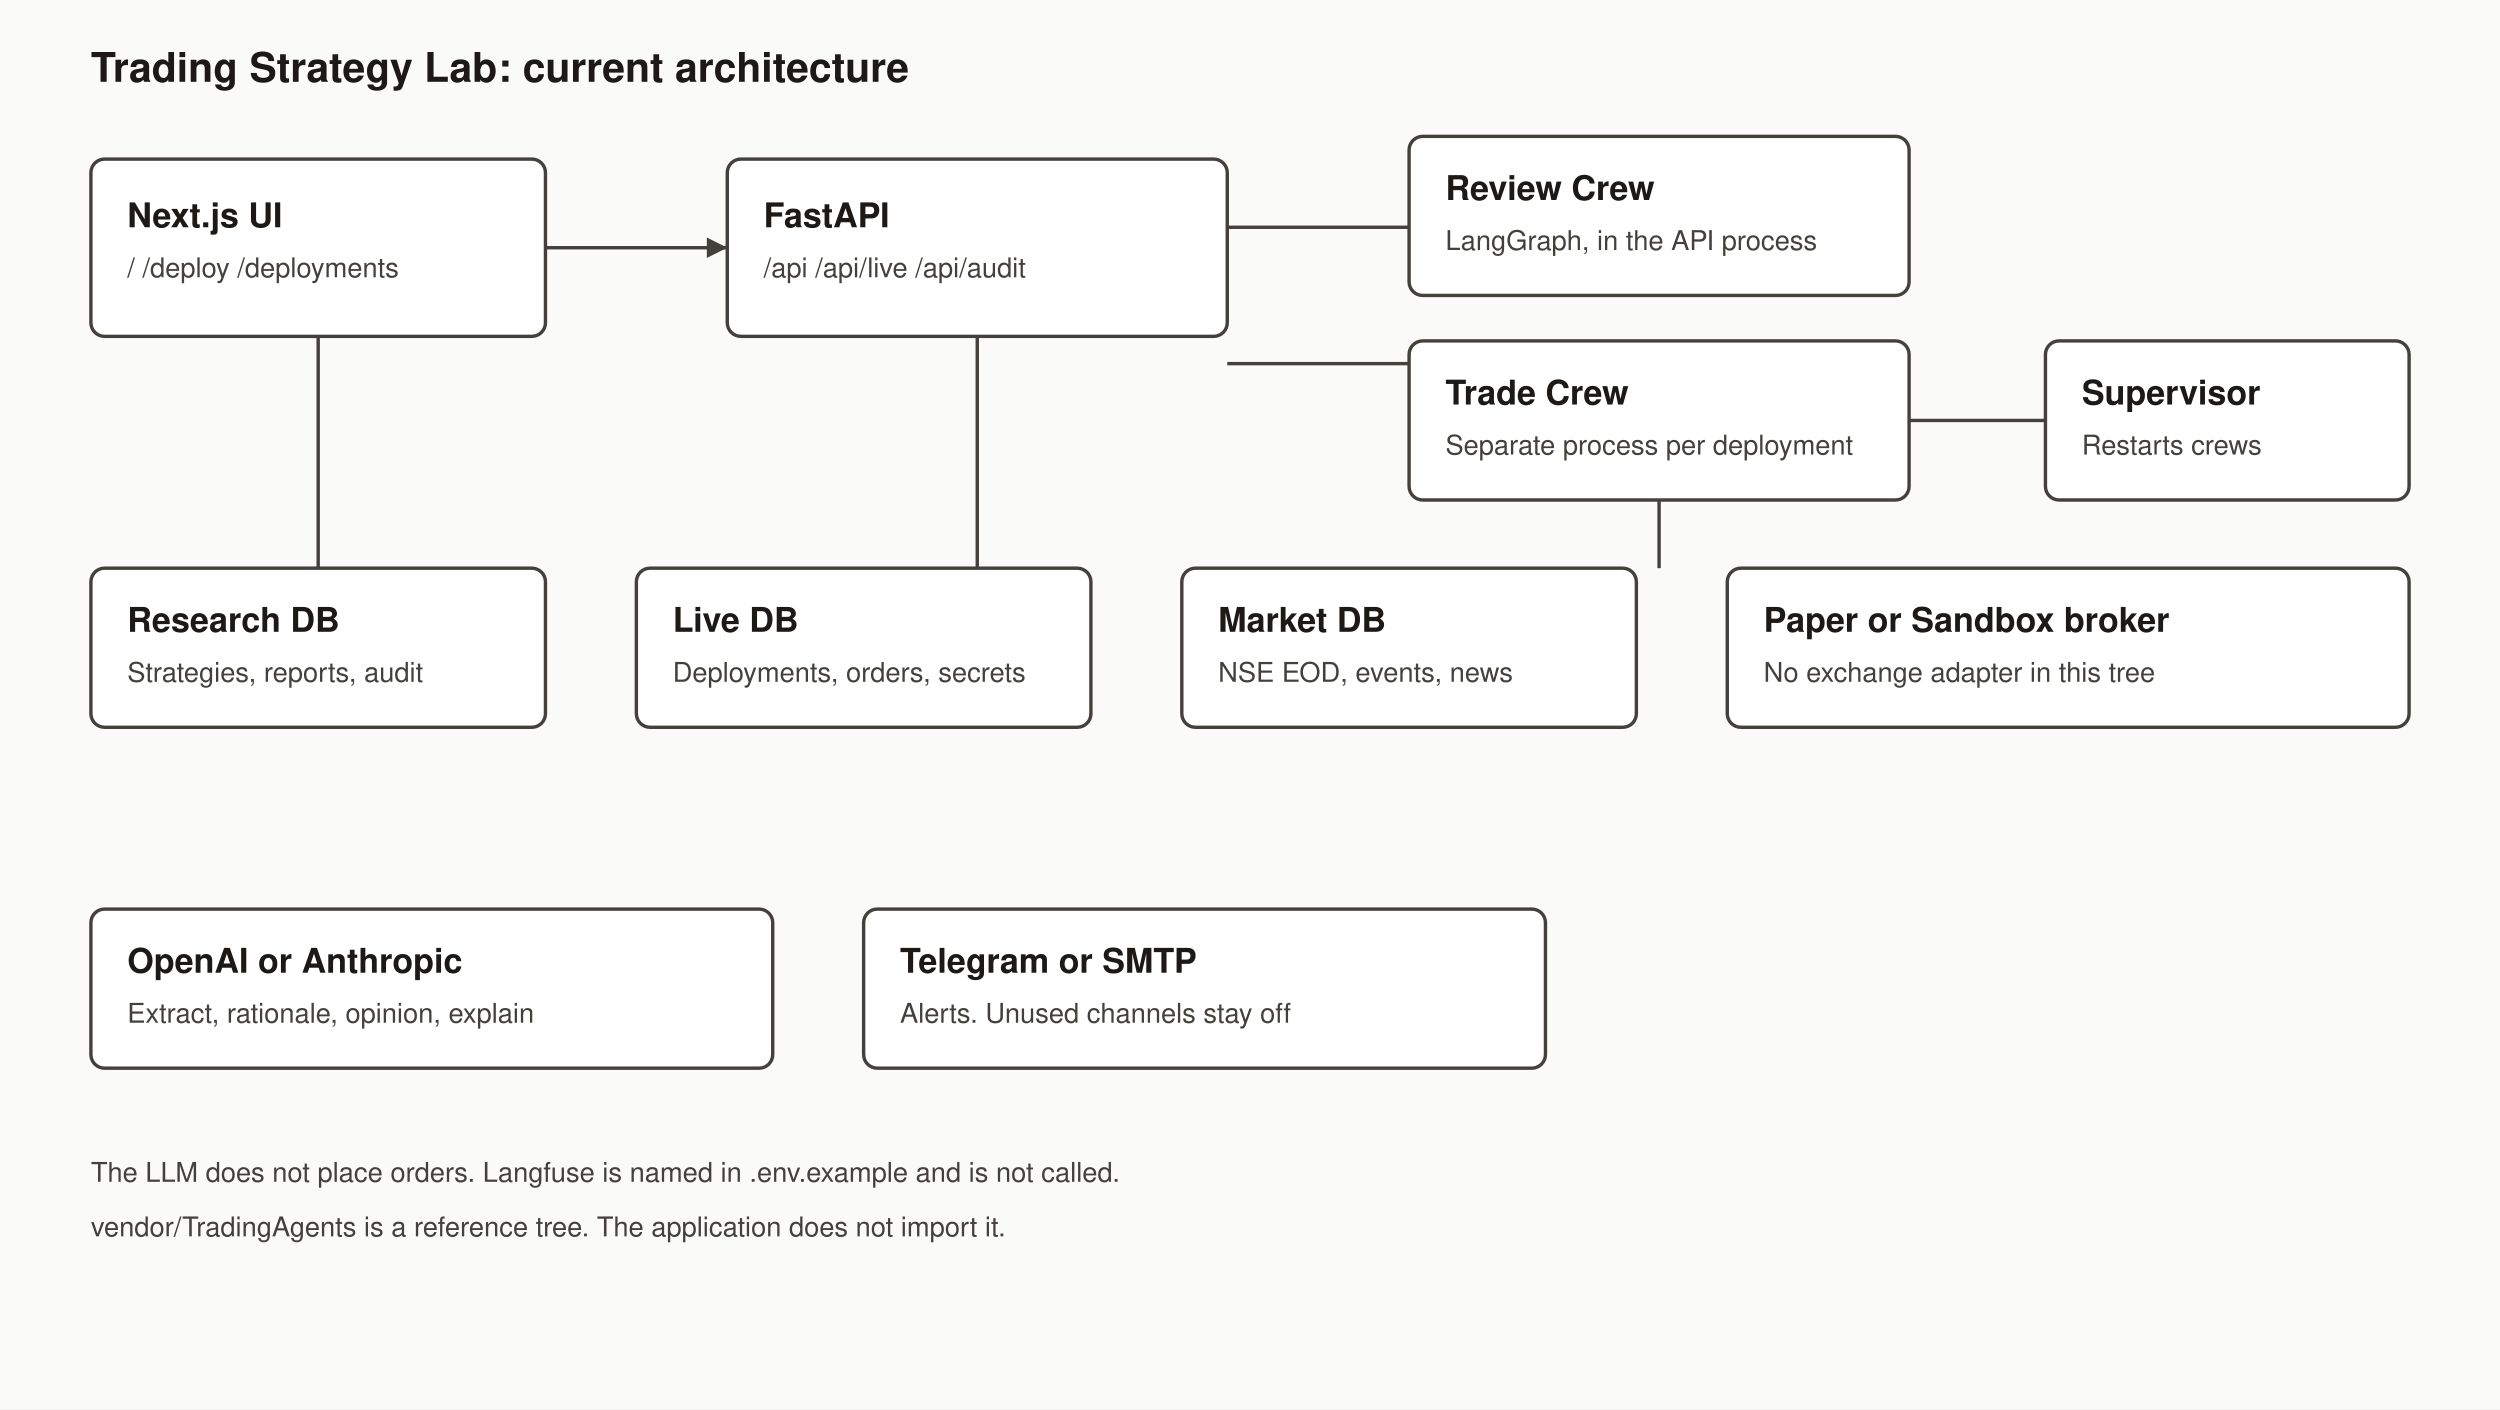
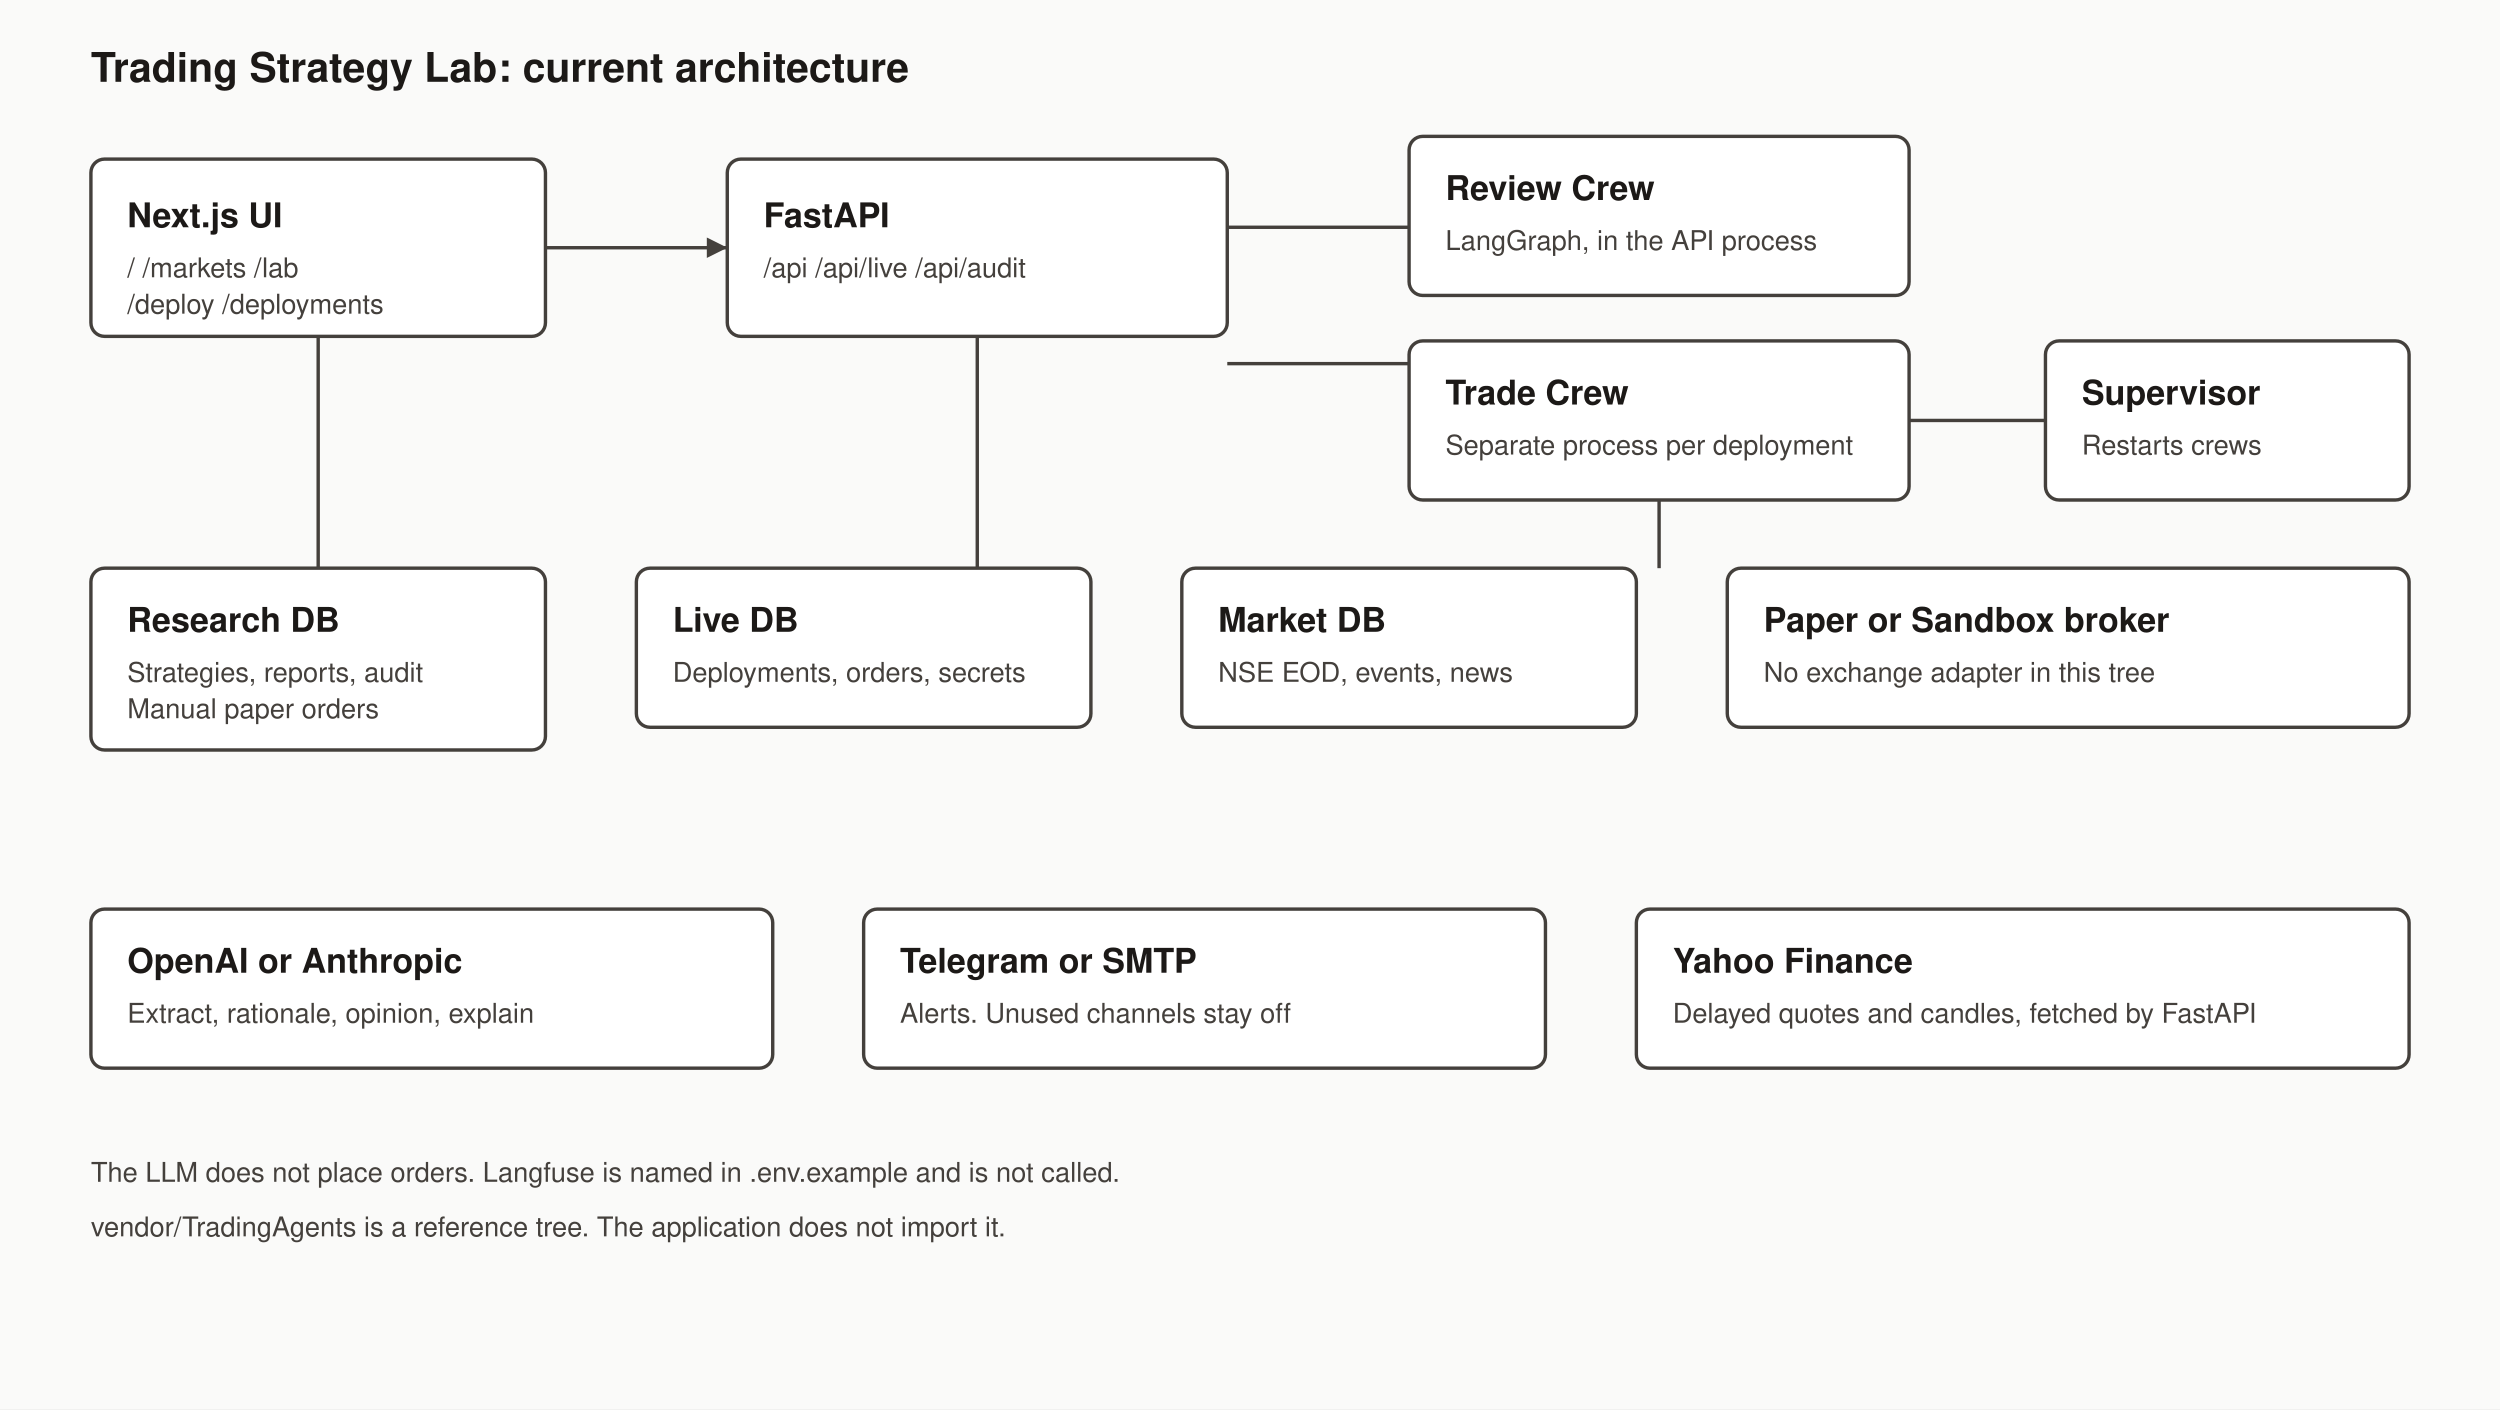
<svg xmlns="http://www.w3.org/2000/svg" width="1100" height="620" viewBox="0 0 1100 620">
  <style>
    text { font-family: Helvetica, Arial, sans-serif; fill: #1c1917; }
    .box { fill: #fff; stroke: #44403c; stroke-width: 1.5; }
    .title { font-size: 15px; font-weight: 700; }
    .sub { font-size: 12px; fill: #44403c; }
    .head { font-size: 18px; font-weight: 700; }
  </style>
  <rect width="1100" height="620" fill="#fafaf9" />
  <text x="40" y="36" class="head">Trading Strategy Lab: current architecture</text>
  <rect class="box" x="40" y="70" width="200" height="78" rx="6" />
  <text x="56" y="100" class="title">Next.js UI</text>
-   <text x="56" y="122" class="sub">/  /deploy  /deployments</text>
+   <text x="56" y="122" class="sub">/  /markets  /lab</text>
+   <text x="56" y="138" class="sub">/deploy  /deployments</text>
  <rect class="box" x="320" y="70" width="220" height="78" rx="6" />
  <text x="336" y="100" class="title">FastAPI</text>
  <text x="336" y="122" class="sub">/api  /api/live  /api/audit</text>
  <rect class="box" x="620" y="60" width="220" height="70" rx="6" />
  <text x="636" y="88" class="title">Review Crew</text>
  <text x="636" y="110" class="sub">LangGraph, in the API process</text>
  <rect class="box" x="620" y="150" width="220" height="70" rx="6" />
  <text x="636" y="178" class="title">Trade Crew</text>
  <text x="636" y="200" class="sub">Separate process per deployment</text>
  <rect class="box" x="900" y="150" width="160" height="70" rx="6" />
  <text x="916" y="178" class="title">Supervisor</text>
  <text x="916" y="200" class="sub">Restarts crews</text>
-   <rect class="box" x="40" y="250" width="200" height="70" rx="6" />
+   <rect class="box" x="40" y="250" width="200" height="80" rx="6" />
  <text x="56" y="278" class="title">Research DB</text>
  <text x="56" y="300" class="sub">Strategies, reports, audit</text>
+   <text x="56" y="316" class="sub">Manual paper orders</text>
  <rect class="box" x="280" y="250" width="200" height="70" rx="6" />
  <text x="296" y="278" class="title">Live DB</text>
  <text x="296" y="300" class="sub">Deployments, orders, secrets</text>
  <rect class="box" x="520" y="250" width="200" height="70" rx="6" />
  <text x="536" y="278" class="title">Market DB</text>
  <text x="536" y="300" class="sub">NSE EOD, events, news</text>
  <rect class="box" x="760" y="250" width="300" height="70" rx="6" />
  <text x="776" y="278" class="title">Paper or Sandbox broker</text>
  <text x="776" y="300" class="sub">No exchange adapter in this tree</text>
  <rect class="box" x="40" y="400" width="300" height="70" rx="6" />
  <text x="56" y="428" class="title">OpenAI or Anthropic</text>
  <text x="56" y="450" class="sub">Extract, rationale, opinion, explain</text>
  <rect class="box" x="380" y="400" width="300" height="70" rx="6" />
  <text x="396" y="428" class="title">Telegram or SMTP</text>
  <text x="396" y="450" class="sub">Alerts. Unused channels stay off</text>
+   <rect class="box" x="720" y="400" width="340" height="70" rx="6" />
+   <text x="736" y="428" class="title">Yahoo Finance</text>
+   <text x="736" y="450" class="sub">Delayed quotes and candles, fetched by FastAPI</text>
  <text x="40" y="520" class="sub">The LLM does not place orders. Langfuse is named in .env.example and is not called.</text>
  <text x="40" y="544" class="sub">vendor/TradingAgents is a reference tree. The application does not import it.</text>
  <path d="M240 109 H320" stroke="#44403c" stroke-width="1.5" marker-end="url(#a)" />
  <path d="M540 100 H620" stroke="#44403c" stroke-width="1.5" />
  <path d="M540 160 H620" stroke="#44403c" stroke-width="1.5" />
  <path d="M840 185 H900" stroke="#44403c" stroke-width="1.5" />
  <path d="M140 148 V250" stroke="#44403c" stroke-width="1.5" />
  <path d="M430 148 V250" stroke="#44403c" stroke-width="1.5" />
  <path d="M730 220 V250" stroke="#44403c" stroke-width="1.5" />
  <defs>
    <marker id="a" markerWidth="8" markerHeight="8" refX="6" refY="3" orient="auto">
      <path d="M0,0 L6,3 L0,6 Z" fill="#44403c" />
    </marker>
  </defs>
</svg>
